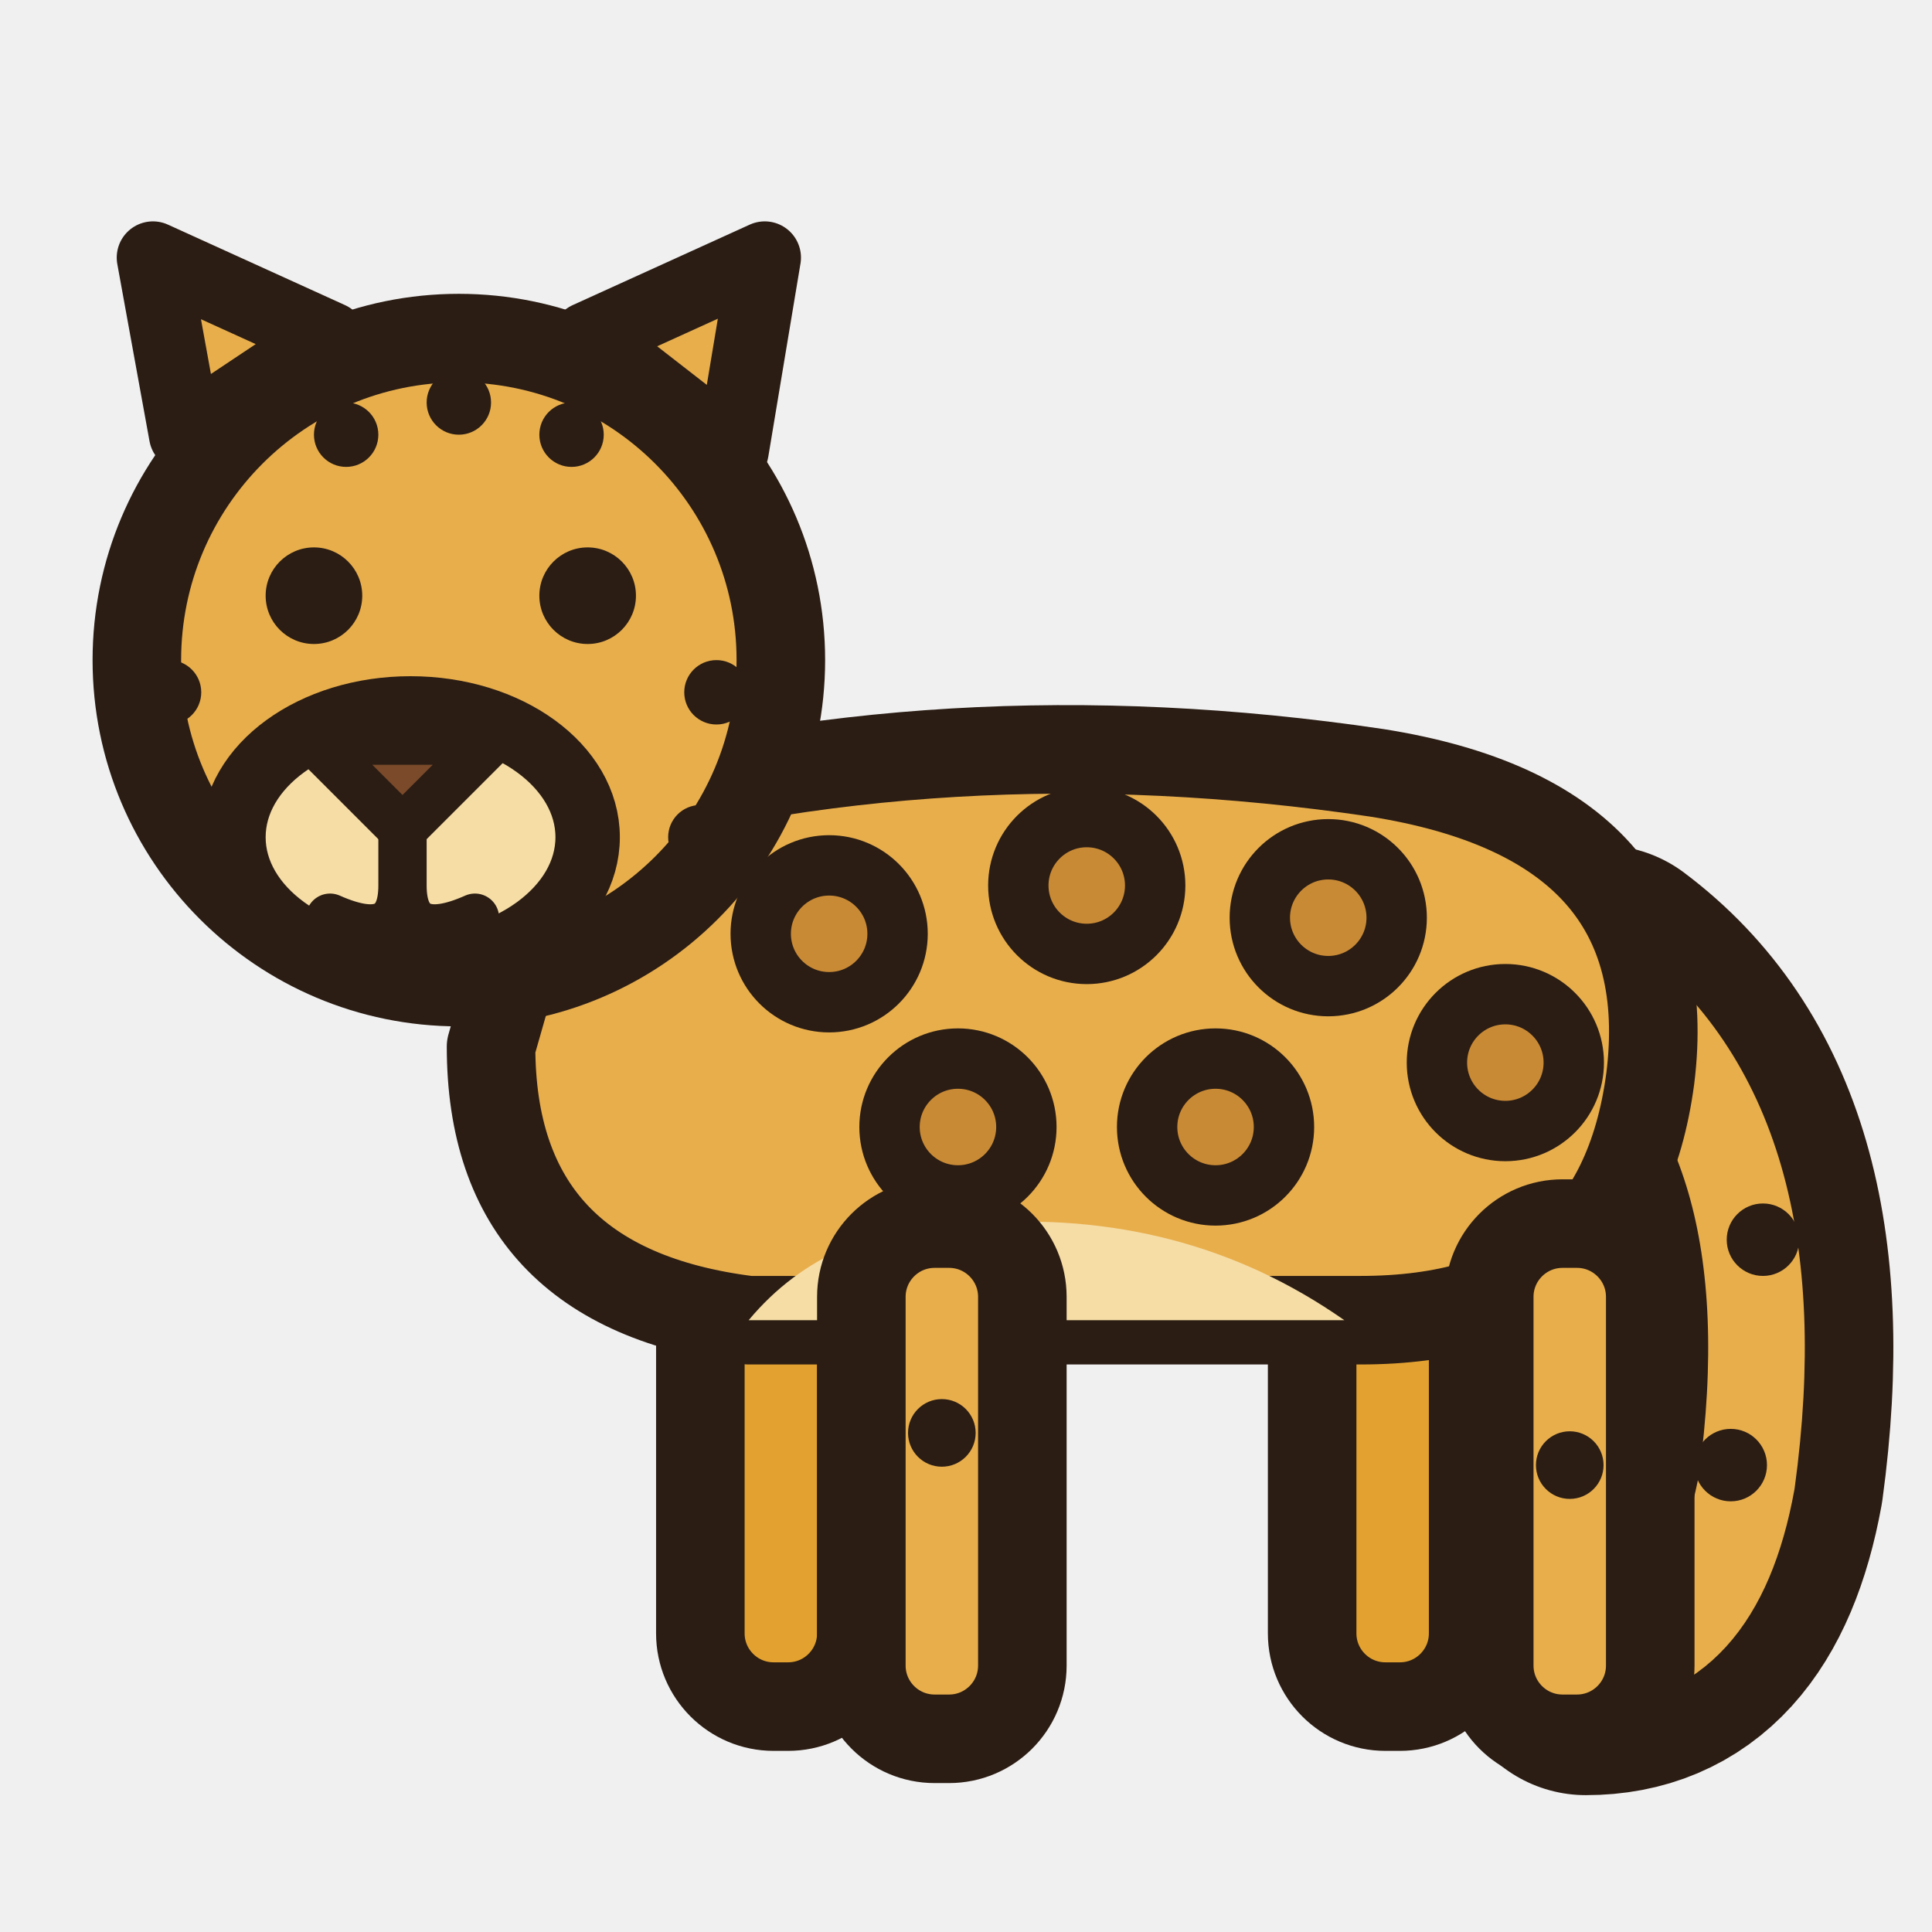
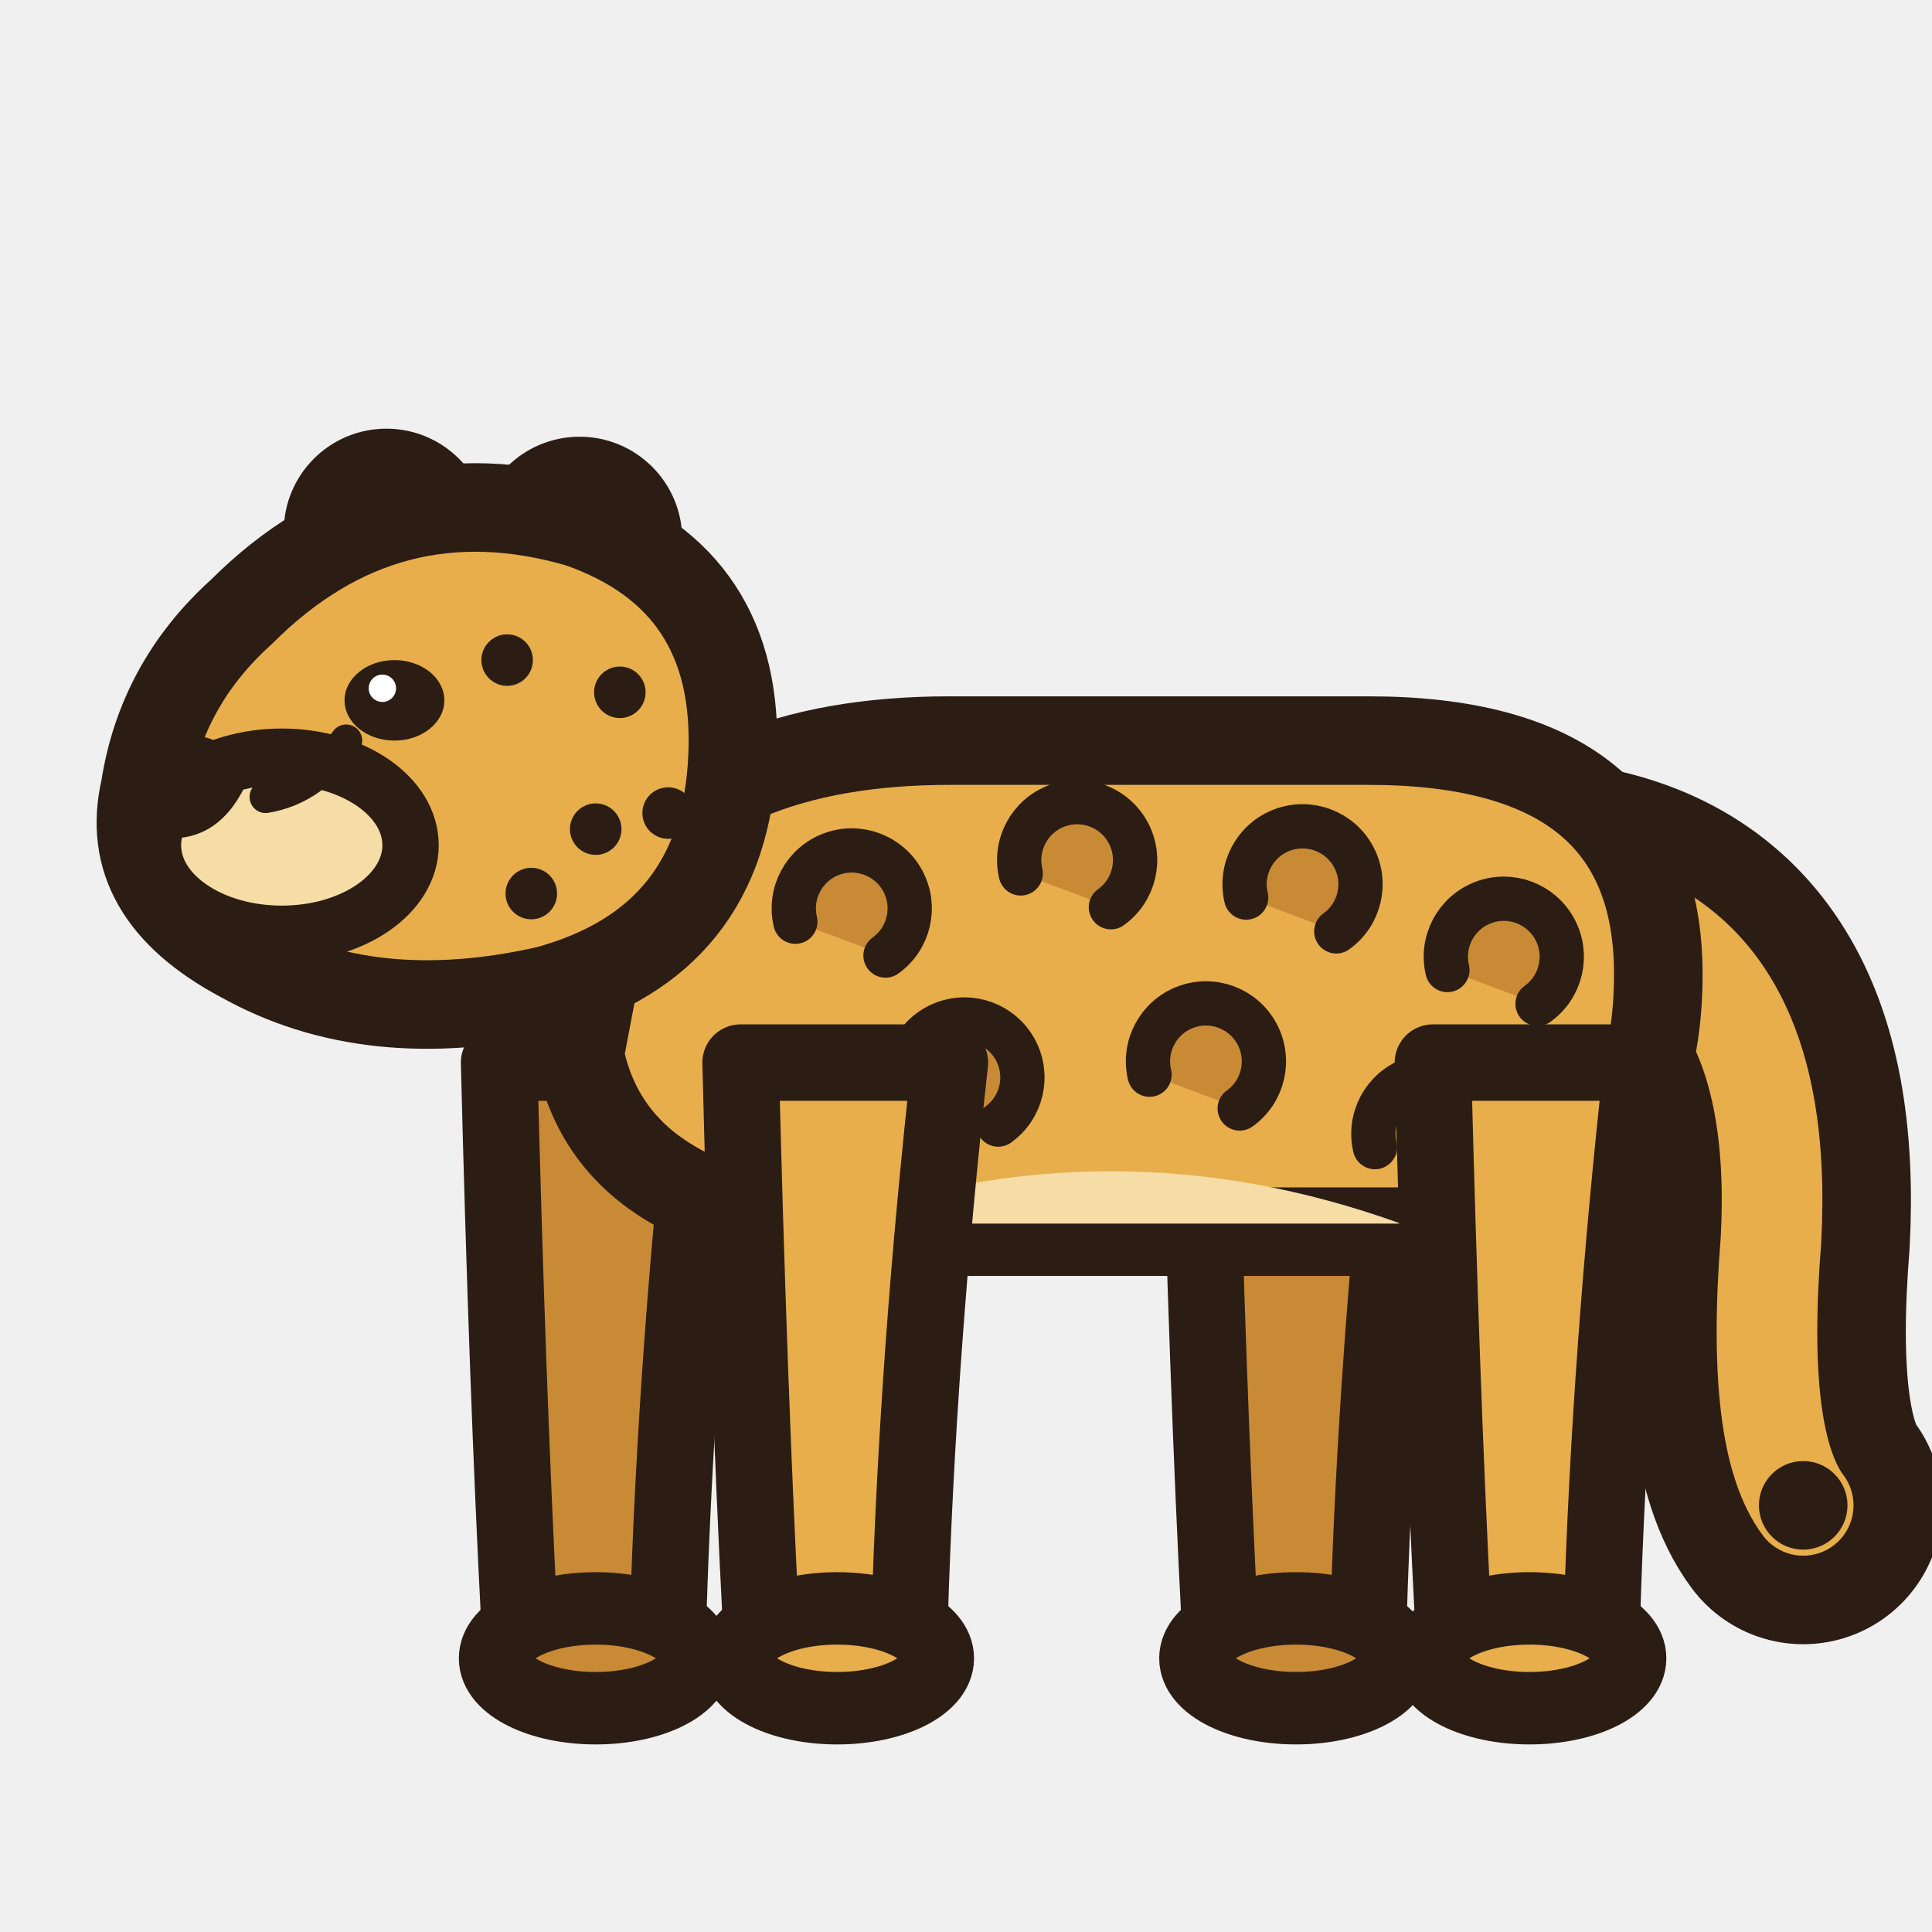
<svg xmlns="http://www.w3.org/2000/svg" width="24" height="24" viewBox="0 0 24 24" fill="none" stroke="currentColor" stroke-width="1.75" stroke-linecap="round" stroke-linejoin="round" class="afroicon afroicon-emoji-leopard afroicon-fill">
-   <g transform="translate(11.3 12) scale(1) translate(-12 -12)">
-     <rect x="17" y="15" width="2" height="6.2" rx="0.91" fill="#E3A22F" stroke="#2B1D14" stroke-width="1.1" />
-     <rect x="9.4" y="15" width="2" height="6.2" rx="0.91" fill="#E3A22F" stroke="#2B1D14" stroke-width="1.1" />
-     <path d="M20.6 12.2Q23 14 22.4 18.4Q22 20.6 20.4 20.6" fill="none" stroke="#2B1D14" stroke-width="3.4" />
-     <path d="M20.6 12.2Q23 14 22.4 18.4Q22 20.6 20.4 20.6" fill="none" stroke="#E8AE4C" stroke-width="1.2" />
-     <circle cx="22.6" cy="15.4" r="0.45" fill="#2B1D14" stroke="none" />
-     <circle cx="22.2" cy="18.2" r="0.45" fill="#2B1D14" stroke="none" />
-     <path d="M20 20.6Q20.4 21.2 20.8 20.4Z" fill="#2B1D14" stroke="#2B1D14" stroke-width="1.2" />
-     <path d="M7.6 10.2Q12.4 8.8 17.8 9.6Q21.6 10.2 21.2 13.4Q20.8 16.4 17.6 16.4H10Q6.8 16 6.8 13Z" fill="#E8AE4C" stroke="#2B1D14" stroke-width="1.1" />
-     <path d="M10 16.4H17.4Q15.4 15 12.8 15.2Q11 15.2 10 16.4Z" fill="#F6DDA6" stroke="none" />
-     <circle cx="11" cy="11.6" r="0.85" fill="#C98A35" stroke="#2B1D14" stroke-width="0.75" />
-     <circle cx="14.2" cy="11" r="0.85" fill="#C98A35" stroke="#2B1D14" stroke-width="0.75" />
-     <circle cx="17.2" cy="11.4" r="0.85" fill="#C98A35" stroke="#2B1D14" stroke-width="0.75" />
-     <circle cx="19.4" cy="13.2" r="0.85" fill="#C98A35" stroke="#2B1D14" stroke-width="0.75" />
-     <circle cx="12.6" cy="14" r="0.85" fill="#C98A35" stroke="#2B1D14" stroke-width="0.75" />
-     <circle cx="15.8" cy="14" r="0.85" fill="#C98A35" stroke="#2B1D14" stroke-width="0.75" />
-     <rect x="19.2" y="15.2" width="2" height="6.4" rx="0.91" fill="#E8AE4C" stroke="#2B1D14" stroke-width="1.1" />
-     <rect x="11.4" y="15.2" width="2" height="6.4" rx="0.91" fill="#E8AE4C" stroke="#2B1D14" stroke-width="1.1" />
-     <circle cx="20.2" cy="18.2" r="0.42" fill="#2B1D14" stroke="none" />
-     <circle cx="12.4" cy="17.8" r="0.42" fill="#2B1D14" stroke="none" />
-     <path d="M3 5.4L2.6 3.2L4.8 4.2Z" fill="#E8AE4C" stroke="#2B1D14" stroke-width="0.9" />
-     <path d="M8 4.2L10.2 3.2L9.8 5.6Z" fill="#E8AE4C" stroke="#2B1D14" stroke-width="0.9" />
-     <circle cx="6.4" cy="8.2" r="4" fill="#E8AE4C" stroke="#2B1D14" stroke-width="1.1" />
-     <ellipse cx="5.8" cy="10.4" rx="2.2" ry="1.6" fill="#F6DDA6" stroke="#2B1D14" stroke-width="0.8" />
-     <path d="M4.6 9.2H6.8L5.7 10.3Z" fill="#7A4A2A" stroke="#2B1D14" stroke-width="0.6" />
-     <path d="M5.7 10.3V11M4.8 11.4Q5.7 11.8 5.7 11Q5.7 11.8 6.6 11.4" fill="none" stroke="#2B1D14" stroke-width="0.6" />
-     <circle cx="4.6" cy="7.4" r="0.6" fill="#2B1D14" stroke="none" />
-     <circle cx="8" cy="7.4" r="0.6" fill="#2B1D14" stroke="none" />
-     <circle cx="6.4" cy="5" r="0.4" fill="#2B1D14" stroke="none" />
-     <circle cx="5" cy="5.4" r="0.4" fill="#2B1D14" stroke="none" />
-     <circle cx="7.8" cy="5.4" r="0.4" fill="#2B1D14" stroke="none" />
-     <circle cx="9.6" cy="8.6" r="0.4" fill="#2B1D14" stroke="none" />
-     <circle cx="9.4" cy="10.4" r="0.4" fill="#2B1D14" stroke="none" />
-     <circle cx="2.8" cy="8.6" r="0.4" fill="#2B1D14" stroke="none" />
-   </g>
+   <path d="M6.2 13.2Q6.3 17.2 6.45 20.1H8.3Q8.4 16.8 8.8 13.2Z" fill="#C98A35" stroke="#2B1D14" stroke-width="0.95" />
+   <ellipse cx="7.4" cy="20.6" rx="1.25" ry="0.62" fill="#C98A35" stroke="#2B1D14" stroke-width="0.9" />
+   <path d="M14.9 13.2Q15 17.2 15.15 20.1H17Q17.1 16.8 17.5 13.2Z" fill="#C98A35" stroke="#2B1D14" stroke-width="0.95" />
+   <ellipse cx="16.1" cy="20.6" rx="1.25" ry="0.62" fill="#C98A35" stroke="#2B1D14" stroke-width="0.9" />
+   <path d="M19.4 11.2Q22.2 11.6 22 15.4Q21.8 17.9 22.4 18.7" fill="none" stroke="#2B1D14" stroke-width="3.45" />
+   <path d="M19.4 11.2Q22.2 11.6 22 15.4Q21.8 17.9 22.4 18.7" fill="none" stroke="#E8AE4C" stroke-width="1.25" />
+   <circle cx="22.4" cy="18.7" r="0.55" fill="#2B1D14" stroke="none" />
+   <path d="M7.6 11Q8.8 9.2 11.8 9.2H17Q20.6 9.2 20.6 12.1Q20.6 15.1 17.6 15.3H10.6Q7.6 15.1 7.2 13.1Z" fill="#E8AE4C" stroke="#2B1D14" stroke-width="1.1" />
+   <path d="M10.2 15.2Q13.8 13.9 17.4 15.2Z" fill="#F6DDA6" stroke="none" />
+   <path d="M9.88 11.45A0.72 0.72 0 1 1 11 11.87" fill="#C98A35" stroke="#2B1D14" stroke-width="0.55" />
+   <path d="M12.68 10.85A0.72 0.72 0 1 1 13.8 11.27" fill="#C98A35" stroke="#2B1D14" stroke-width="0.55" />
+   <path d="M15.48 11.15A0.72 0.72 0 1 1 16.6 11.57" fill="#C98A35" stroke="#2B1D14" stroke-width="0.55" />
+   <path d="M17.98 12.05A0.72 0.72 0 1 1 19.1 12.47" fill="#C98A35" stroke="#2B1D14" stroke-width="0.55" />
+   <path d="M11.28 13.55A0.72 0.72 0 1 1 12.4 13.97" fill="#C98A35" stroke="#2B1D14" stroke-width="0.55" />
+   <path d="M14.28 13.35A0.72 0.72 0 1 1 15.4 13.77" fill="#C98A35" stroke="#2B1D14" stroke-width="0.55" />
+   <path d="M17.08 14.25A0.72 0.72 0 1 1 18.2 14.67" fill="#C98A35" stroke="#2B1D14" stroke-width="0.55" />
+   <path d="M9.2 13.2Q9.3 17.2 9.45 20.1H11.3Q11.4 16.8 11.8 13.2Z" fill="#E8AE4C" stroke="#2B1D14" stroke-width="0.95" />
+   <ellipse cx="10.4" cy="20.6" rx="1.25" ry="0.62" fill="#E8AE4C" stroke="#2B1D14" stroke-width="0.9" />
+   <path d="M17.8 13.2Q17.9 17.2 18.05 20.1H19.9Q20 16.8 20.4 13.2Z" fill="#E8AE4C" stroke="#2B1D14" stroke-width="0.95" />
+   <ellipse cx="19" cy="20.6" rx="1.25" ry="0.62" fill="#E8AE4C" stroke="#2B1D14" stroke-width="0.9" />
+   <circle cx="4.8" cy="6.6" r="0.85" fill="#E8AE4C" stroke="#2B1D14" stroke-width="0.85" />
+   <circle cx="4.8" cy="6.7" r="0.32" fill="#C98A35" stroke="none" />
+   <circle cx="7.2" cy="6.7" r="0.85" fill="#E8AE4C" stroke="#2B1D14" stroke-width="0.85" />
+   <circle cx="7.2" cy="6.8" r="0.32" fill="#C98A35" stroke="none" />
+   <path d="M3 7.6Q4.8 5.8 7.2 6.5Q9.2 7.2 9.1 9.4Q9 11.7 6.8 12.3Q4.6 12.8 3 11.9Q1.5 11.1 1.8 9.8Q2 8.5 3 7.6Z" fill="#E8AE4C" stroke="#2B1D14" stroke-width="1.1" />
+   <ellipse cx="3.5" cy="10.5" rx="1.6" ry="1.1" fill="#F6DDA6" stroke="#2B1D14" stroke-width="0.7" />
+   <path d="M1.7 9.5Q2.4 9.1 2.9 9.6Q2.6 10.3 2 10.2Z" fill="#2B1D14" stroke="#2B1D14" stroke-width="0.4" />
+   <path d="M2.4 11.5Q3.4 11.9 4.4 11.4" fill="none" stroke="#2B1D14" stroke-width="0.5" />
+   <ellipse cx="4.9" cy="8.7" rx="0.62" ry="0.5" fill="#2B1D14" stroke="none" />
+   <circle cx="4.75" cy="8.55" r="0.17" fill="#FFFFFF" stroke="none" />
+   <path d="M4.3 9.2Q3.9 9.8 3.3 9.9" fill="none" stroke="#2B1D14" stroke-width="0.4" />
+   <circle cx="6.3" cy="8.2" r="0.32" fill="#2B1D14" stroke="none" />
+   <circle cx="7.7" cy="8.6" r="0.32" fill="#2B1D14" stroke="none" />
+   <circle cx="7.4" cy="10.3" r="0.32" fill="#2B1D14" stroke="none" />
+   <circle cx="8.3" cy="10.1" r="0.32" fill="#2B1D14" stroke="none" />
+   <circle cx="6.6" cy="11.1" r="0.32" fill="#2B1D14" stroke="none" />
</svg>
